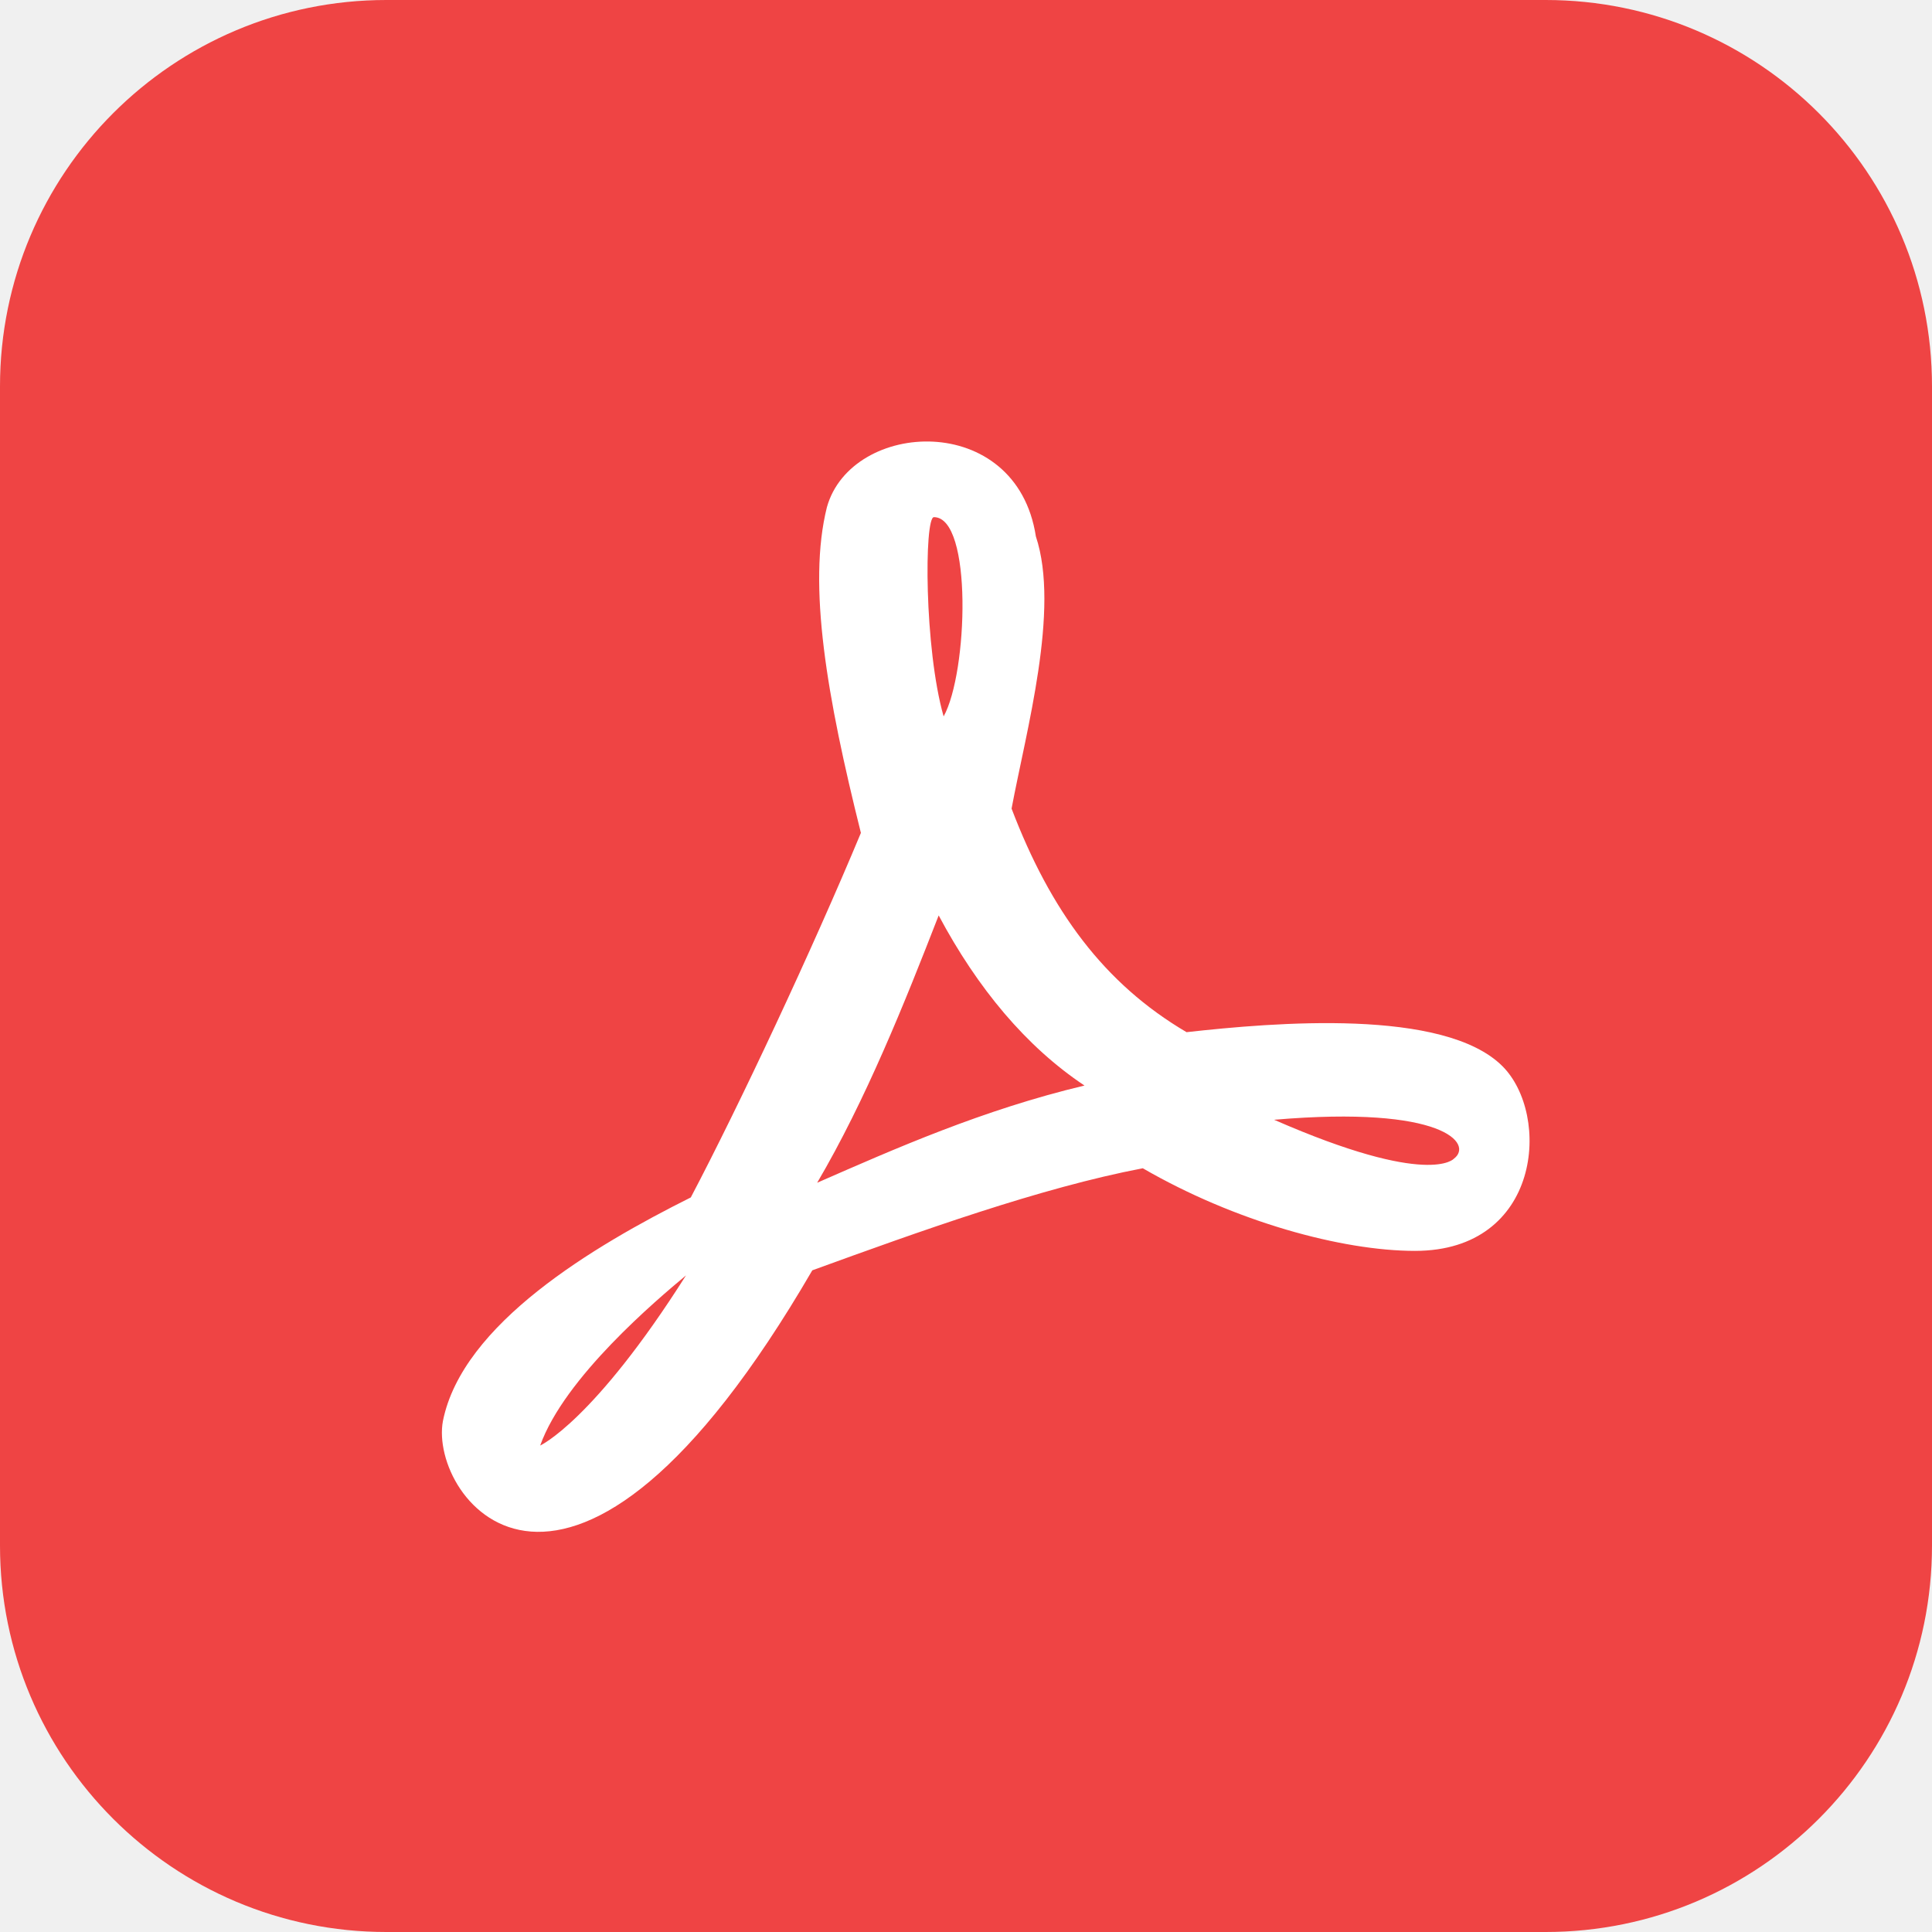
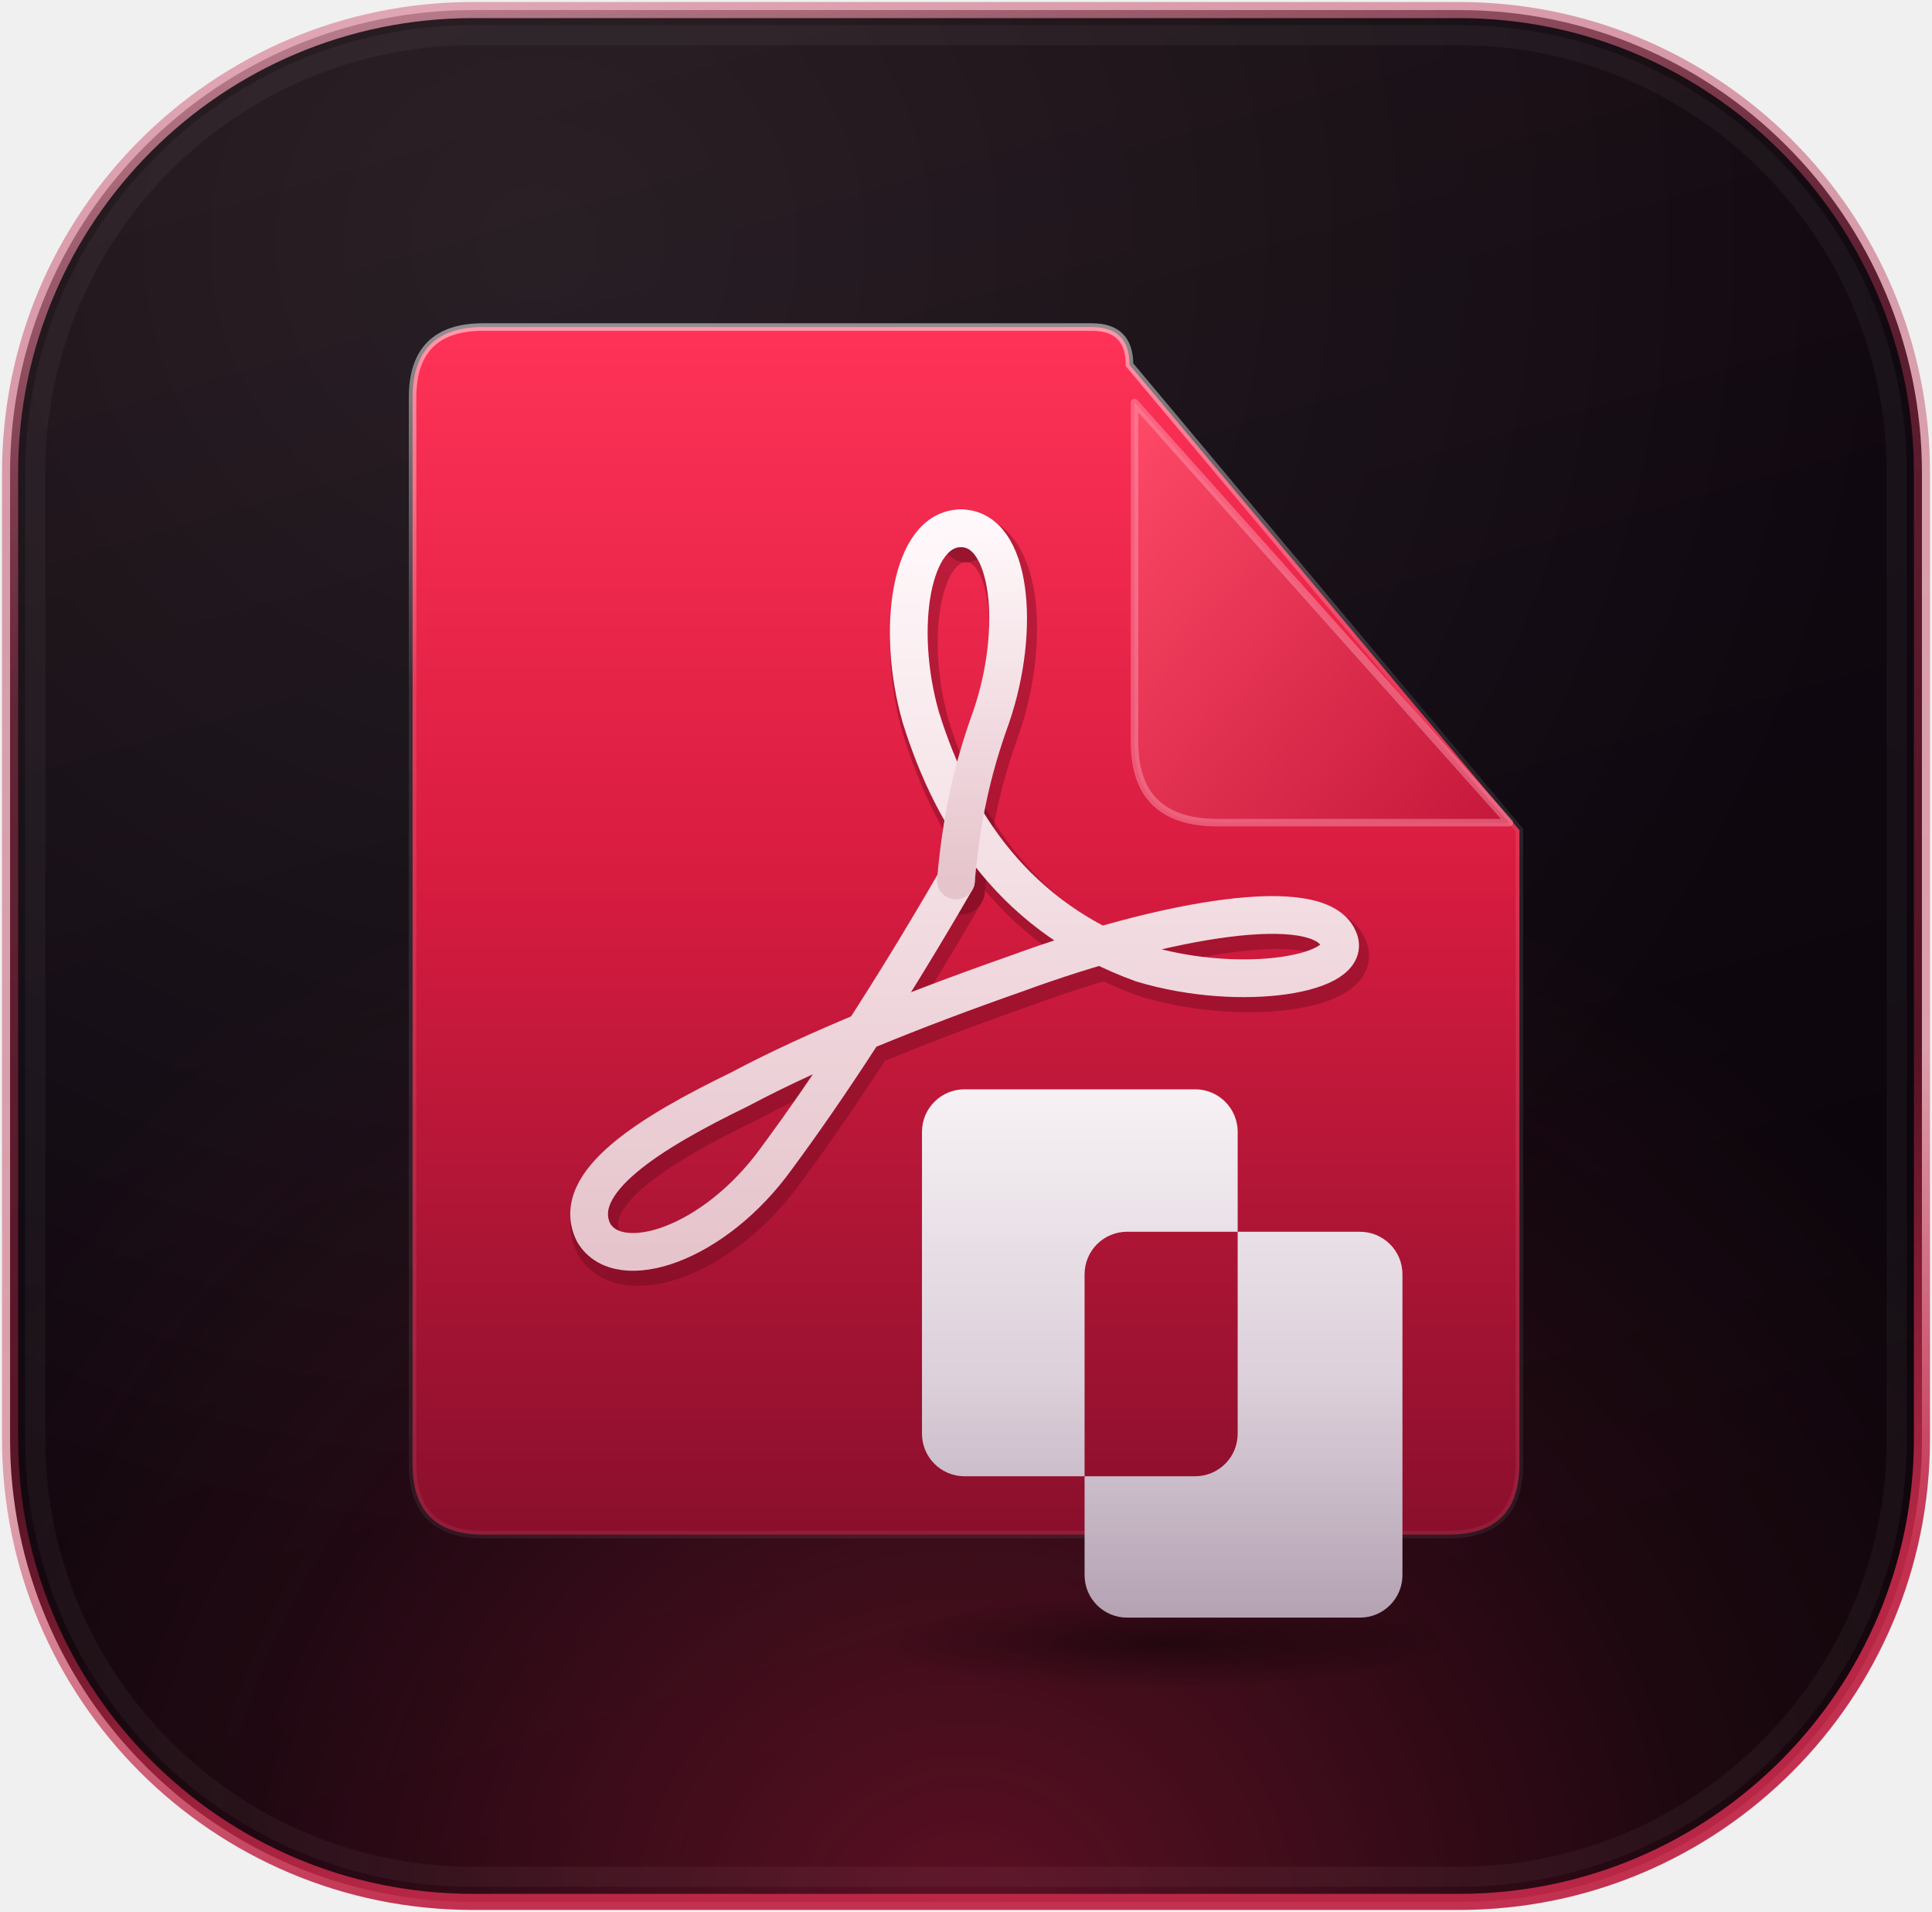
- <svg xmlns="http://www.w3.org/2000/svg" width="240" height="240" viewBox="0 0 240 240" fill="none">
-   <rect width="240" height="240" rx="48" fill="#EF4444" />
-   <path d="M102.719 63.015C105.738 52.148 126.265 50.94 128.68 66.637C131.699 75.694 127.472 90.788 125.661 100.448C130.491 113.127 137.133 122.183 147.397 128.22C158.264 127.013 179.395 125.202 186.641 132.447C192.678 138.485 191.471 155.389 175.774 155.389C166.717 155.389 153.434 151.767 141.963 145.126C129.284 147.541 114.19 152.974 100.907 157.804C70.72 209.727 53.21 186.181 55.022 176.521C57.437 164.446 73.739 154.786 85.814 148.749C91.851 137.277 100.907 117.957 106.944 103.466C102.718 86.562 100.304 72.675 102.719 63.015ZM85.215 158.437C81.592 161.456 70.121 171.117 67.103 179.569C67.103 179.569 73.744 176.55 85.215 158.437ZM116.605 113.718C112.378 124.586 107.548 136.662 101.511 146.925C111.171 142.699 122.039 137.869 134.718 134.85C127.473 130.02 121.435 122.775 116.605 113.718ZM180.613 143.932C183.028 142.121 179.406 137.291 158.275 139.102C177.595 147.555 180.613 143.932 180.613 143.932ZM116.013 64.242C114.805 64.244 114.806 80.544 117.221 88.996C120.239 83.562 120.843 64.242 116.013 64.242Z" fill="white" />
+ <svg xmlns="http://www.w3.org/2000/svg" width="192" height="190" viewBox="0 0 192 190" fill="none">
+   <defs>
+     <linearGradient id="pdf-tf" x1="0" y1="0" x2="0.3" y2="1">
+       <stop offset="0" stop-color="#1a0e13" />
+       <stop offset=".5" stop-color="#100810" />
+       <stop offset="1" stop-color="#0a050a" />
+     </linearGradient>
+     <radialGradient id="pdf-tg" cx=".5" cy="1.02" r=".62" gradientTransform="translate(0 0)">
+       <stop offset="0" stop-color="#ee2450" stop-opacity="0.36" />
+       <stop offset=".6" stop-color="#ee2450" stop-opacity="0.090" />
+       <stop offset="1" stop-color="#ee2450" stop-opacity="0" />
+     </radialGradient>
+     <radialGradient id="pdf-th" cx=".28" cy=".12" r=".7">
+       <stop offset="0" stop-color="#fff" stop-opacity=".08" />
+       <stop offset="1" stop-color="#fff" stop-opacity="0" />
+     </radialGradient>
+     <linearGradient id="pdf-tr" x1="0" y1="0" x2="0.25" y2="1">
+       <stop offset="0" stop-color="#e0a0b0" stop-opacity=".85" />
+       <stop offset=".35" stop-color="#b83a58" stop-opacity=".45" />
+       <stop offset=".75" stop-color="#c02848" stop-opacity=".40" />
+       <stop offset="1" stop-color="#c02848" stop-opacity=".95" />
+     </linearGradient>
+     <radialGradient id="pdf-sh" cx=".5" cy=".5" r=".5">
+       <stop offset="0" stop-color="#000" stop-opacity=".55" />
+       <stop offset="1" stop-color="#000" stop-opacity="0" />
+     </radialGradient>
+     <linearGradient id="pdf-gf" gradientUnits="userSpaceOnUse" x1="0" y1="0" x2="0" y2="100">
+       <stop offset="0" stop-color="#f6f1f4" />
+       <stop offset=".55" stop-color="#dcd0da" />
+       <stop offset="1" stop-color="#b4a2b3" />
+     </linearGradient>
+     <g id="pdf-G">
+       <path fill-rule="evenodd" fill="url(#pdf-gf)" d="M8.05 0.00H51.71A8.05 8.05 0 0 1 59.76 8.05V65.19A8.05 8.05 0 0 1 51.71 73.24H8.05A8.05 8.05 0 0 1 0.00 65.19V8.05A8.05 8.05 0 0 1 8.05 0.00ZM38.83 26.96H82.90A8.05 8.05 0 0 1 90.95 35.01V91.95A8.05 8.05 0 0 1 82.90 100.00H38.83A8.05 8.05 0 0 1 30.78 91.95V35.01A8.05 8.05 0 0 1 38.83 26.96Z" />
+     </g>
+     <linearGradient id="pdf-page" x1="0" y1="0" x2="0" y2="1">
+       <stop offset="0" stop-color="#ff3257" />
+       <stop offset="0.45" stop-color="#d81c40" />
+       <stop offset="1" stop-color="#8a0f2c" />
+     </linearGradient>
+     <linearGradient id="pdf-flap" x1="0" y1="0" x2="1" y2="1">
+       <stop offset="0" stop-color="#ff4a68" />
+       <stop offset="1" stop-color="#c4183a" />
+     </linearGradient>
+     <linearGradient id="pdf-rib" x1="0" y1="0" x2="0" y2="1">
+       <stop offset="0" stop-color="#fff8fa" />
+       <stop offset="1" stop-color="#e6c4cc" />
+     </linearGradient>
+     <linearGradient id="pdf-rim" x1="0" y1="0" x2="0" y2="1">
+       <stop offset="0" stop-color="#fff" stop-opacity="0.5" />
+       <stop offset="0.3" stop-color="#fff" stop-opacity="0.1" />
+       <stop offset="1" stop-color="#fff" stop-opacity="0.06" />
+     </linearGradient>
+   </defs>
+   <rect x="1" y="1" width="190" height="188" rx="46" fill="url(#pdf-tf)" />
+   <rect x="1" y="1" width="190" height="188" rx="46" fill="url(#pdf-tg)" />
+   <rect x="1" y="1" width="190" height="188" rx="46" fill="url(#pdf-th)" />
+   <rect x="1" y="1" width="190" height="188" rx="46" fill="none" stroke="url(#pdf-tr)" stroke-width="1.6" />
+   <rect x="3.5" y="3.5" width="185" height="183" rx="43.5" fill="none" stroke="#fff" stroke-opacity=".04" stroke-width="2" />
+   <g transform="translate(-9.00 -11.25) scale(.25)">
+     <path d="M228 175H470Q485 175 485 190L640 375V627Q640 655 612 655H228Q200 655 200 627V203Q200 175 228 175Z" fill="url(#pdf-page)" />
+     <path d="M228 175H470Q485 175 485 190L640 375V627Q640 655 612 655H228Q200 655 200 627V203Q200 175 228 175Z" fill="none" stroke="url(#pdf-rim)" stroke-width="3" />
+     <path d="M487 205L636 372H520Q487 372 487 340Z" fill="url(#pdf-flap)" stroke="#ffb0c0" stroke-opacity=".4" stroke-width="3" stroke-linejoin="round" />
+     <g fill="none" stroke-linecap="round" stroke-linejoin="round">
+       <g stroke="#5a0818" stroke-opacity=".35" stroke-width="19" transform="translate(2 4)">
+         <path d="M418 255C398 255 392 295 402 330C415 372 440 410 490 428C530 440 575 432 568 418C560 400 500 410 440 432C400 446 360 462 330 478C295 495 262 515 272 535C282 552 320 540 345 505C365 478 390 440 416 395" />
+         <path d="M418 255C438 255 442 295 430 330C422 352 418 372 416 395" />
+       </g>
+       <g stroke="url(#pdf-rib)" stroke-width="15">
+         <path d="M418 255C398 255 392 295 402 330C415 372 440 410 490 428C530 440 575 432 568 418C560 400 500 410 440 432C400 446 360 462 330 478C295 495 262 515 272 535C282 552 320 540 345 505C365 478 390 440 416 395" />
+         <path d="M418 255C438 255 442 295 430 330C422 352 418 372 416 395" />
+       </g>
+     </g>
+     <ellipse cx="498.0" cy="698" rx="114.597" ry="18.9" fill="url(#pdf-sh)" opacity=".8" />
+     <use href="#pdf-G" transform="translate(402.50 478) scale(2.1)" />
+   </g>
</svg>
